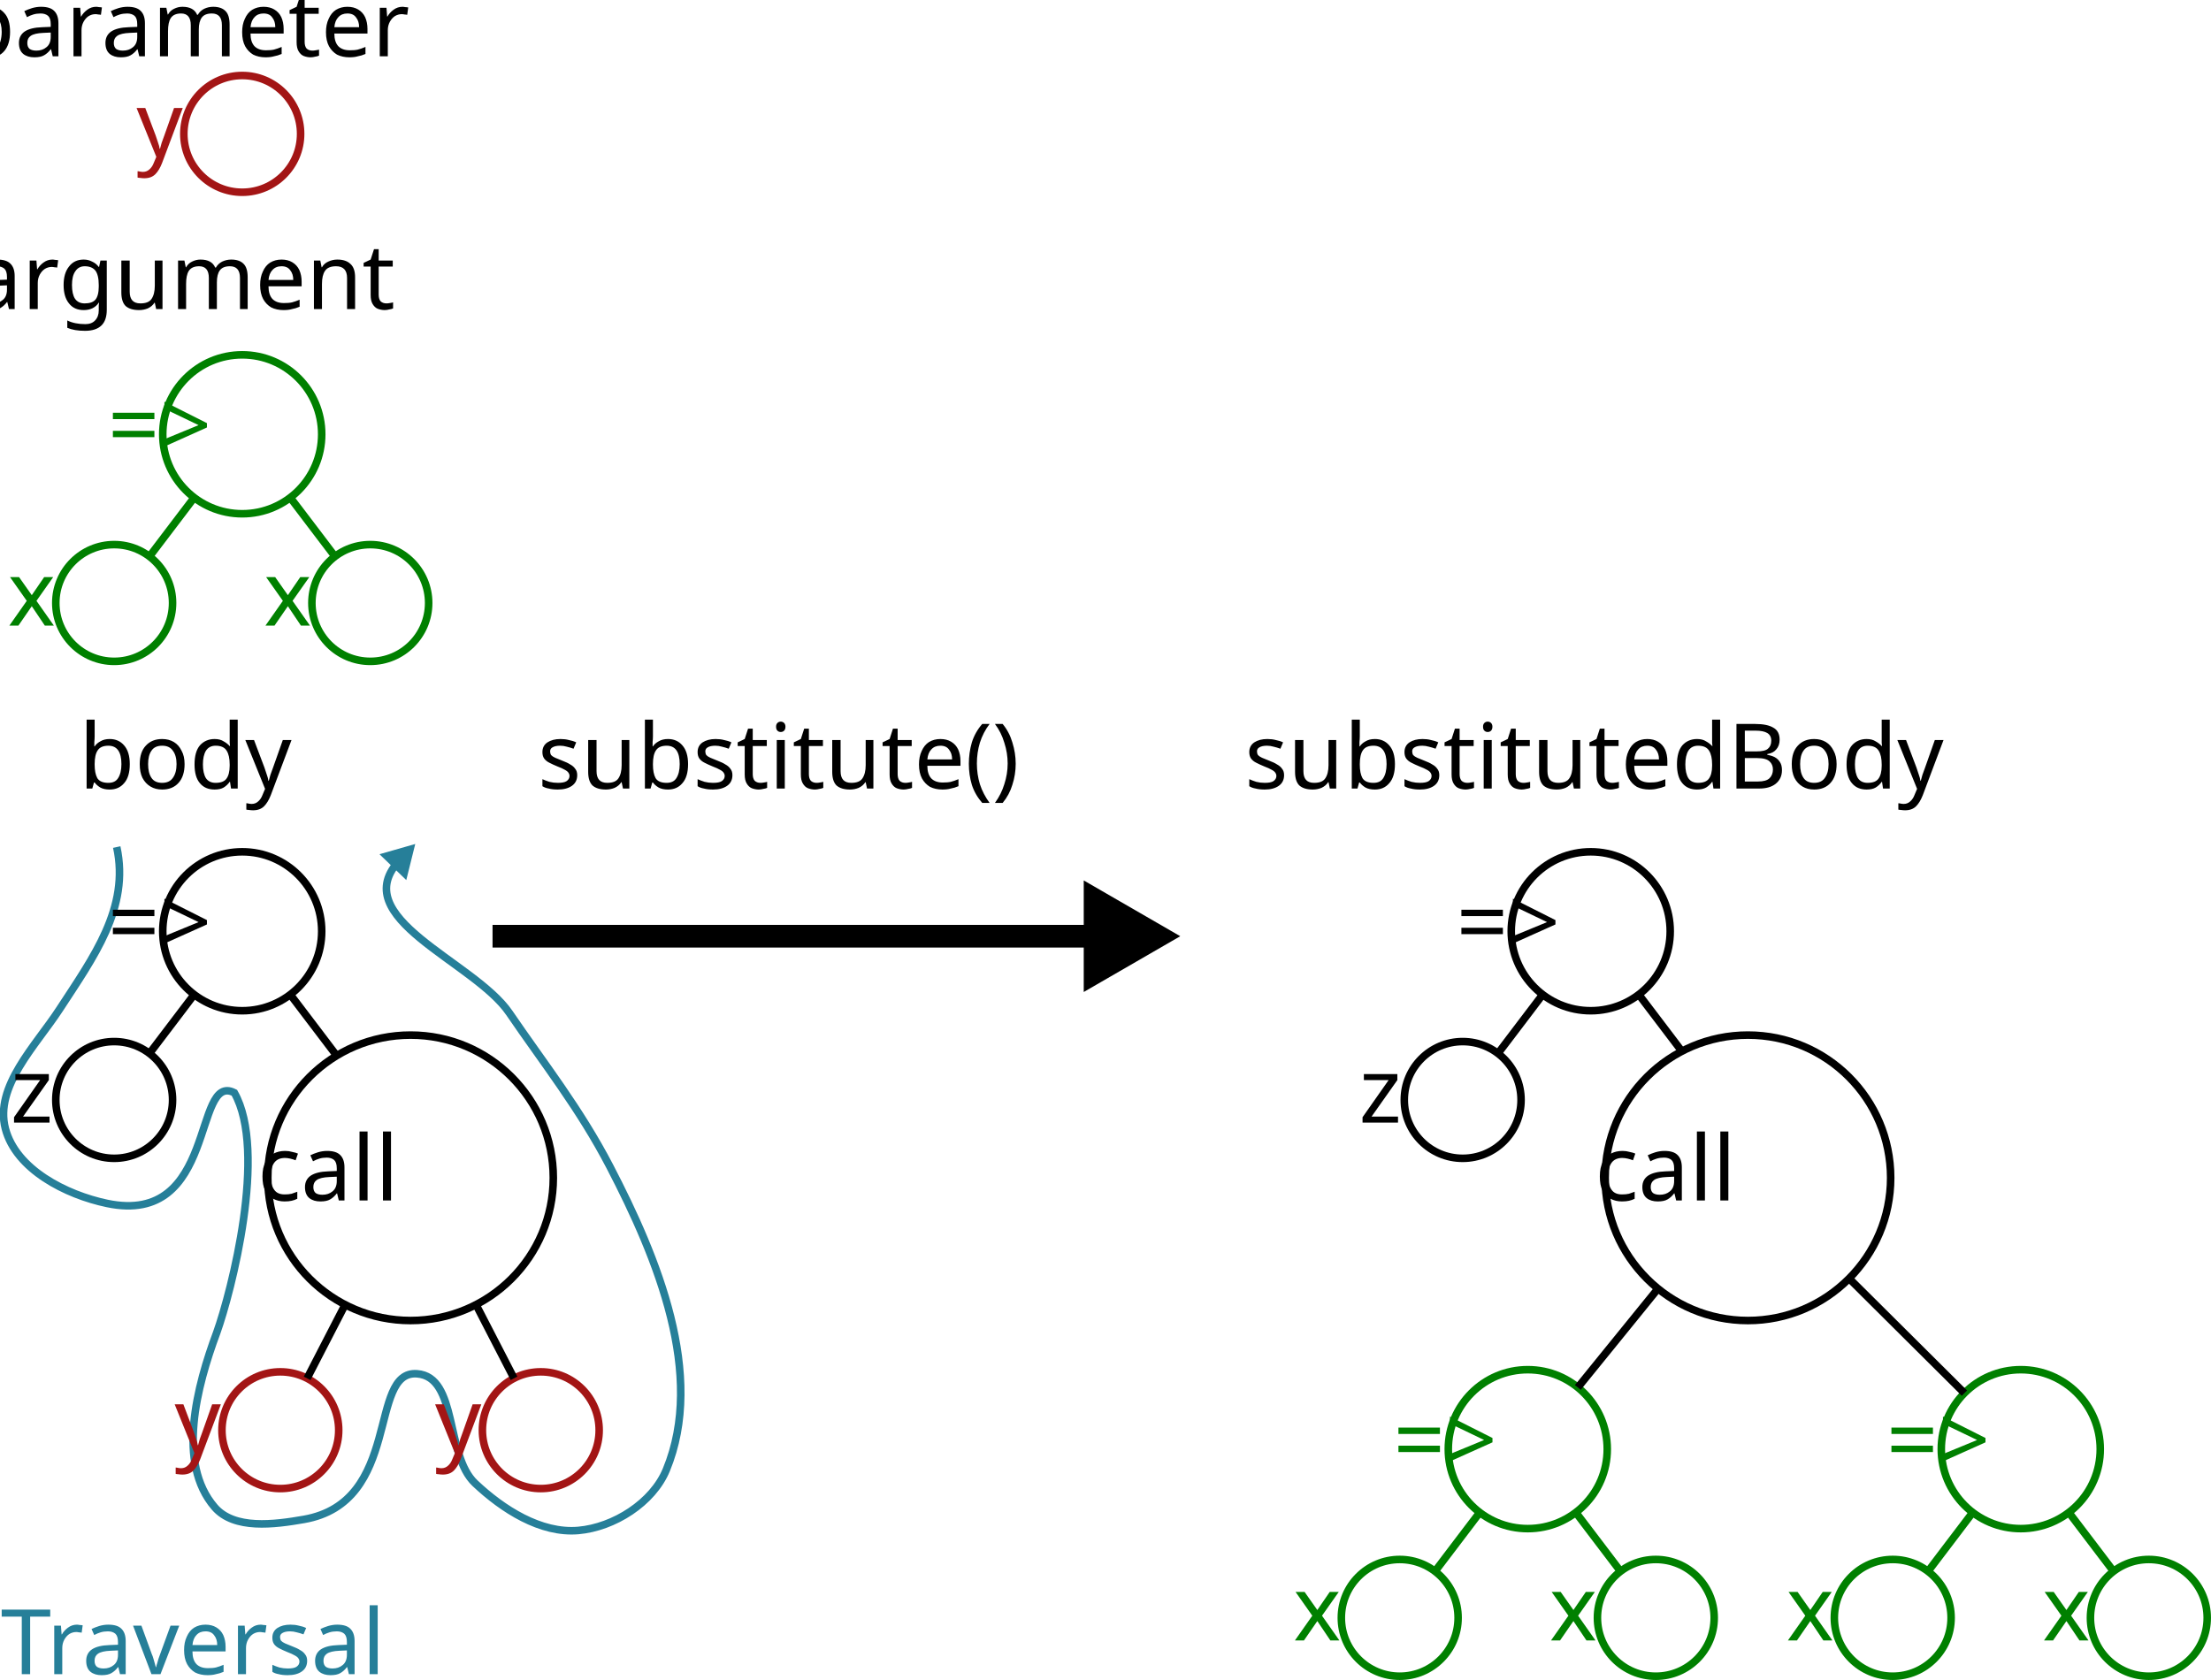
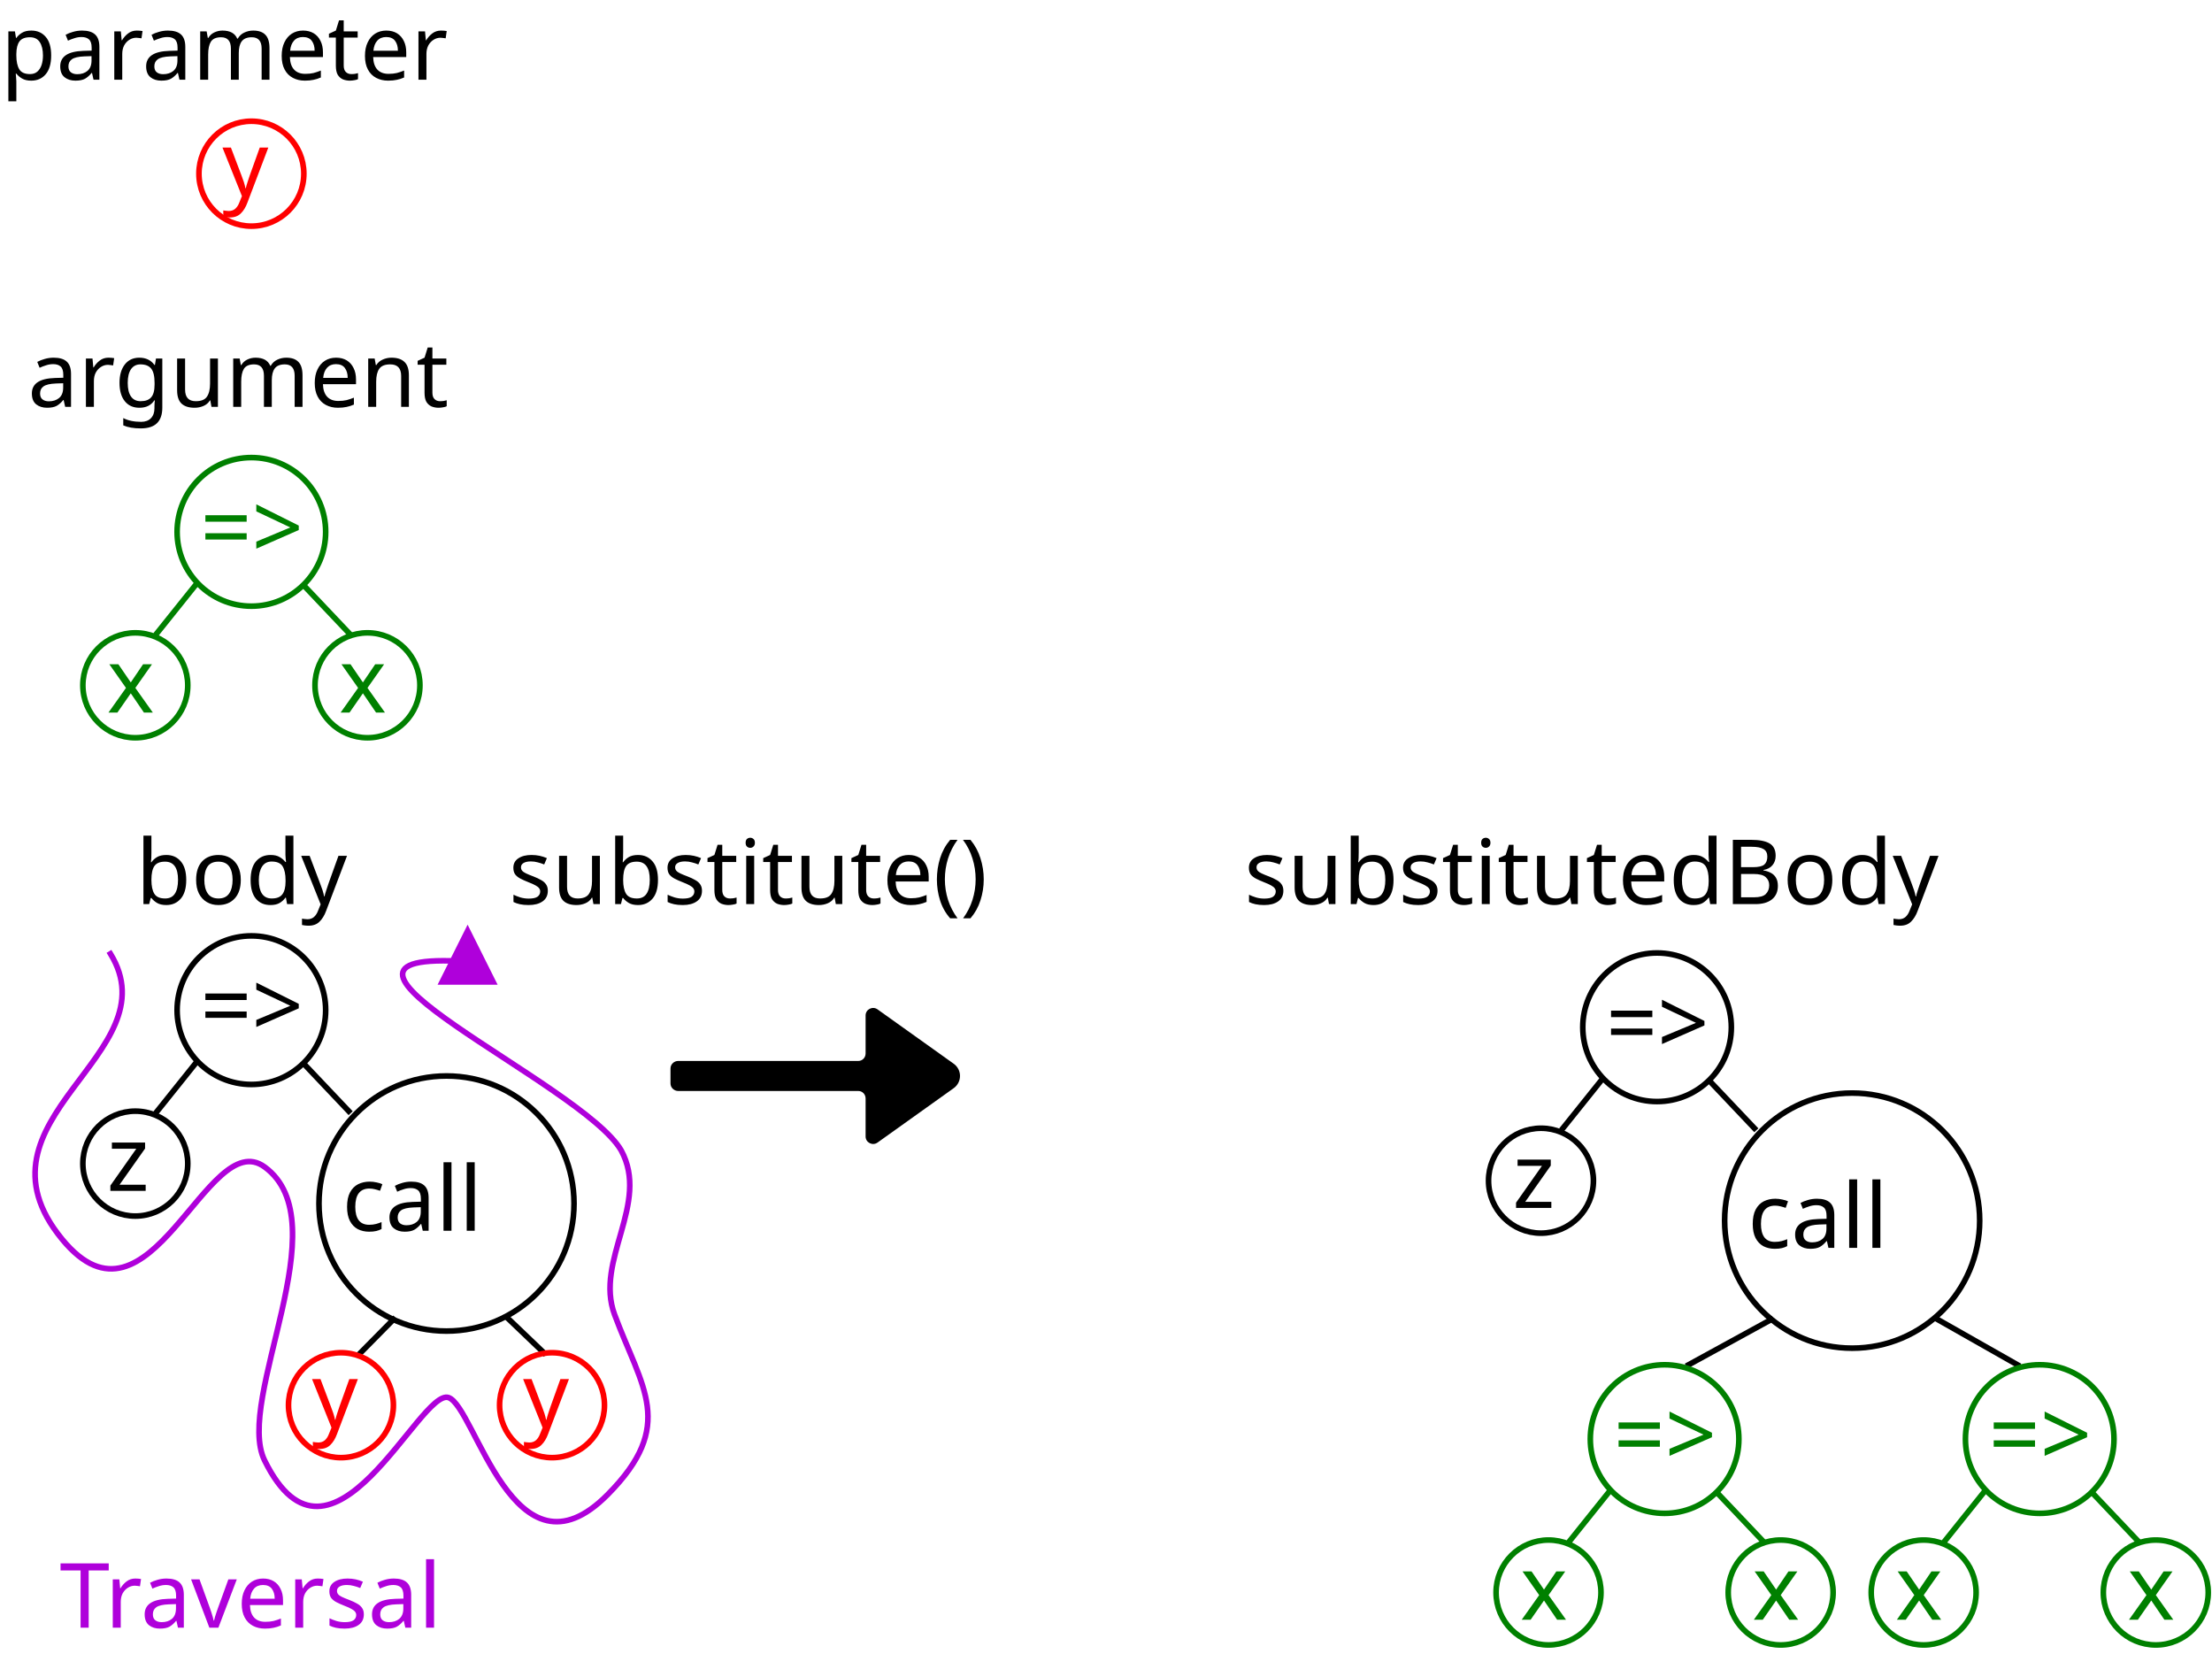
- <svg xmlns="http://www.w3.org/2000/svg" id="svg8" version="1.1" viewBox="0 0 103.232 78.456" height="78.456mm" width="103.232mm">
-   <defs id="defs2">
-     <marker orient="auto" refY="0" refX="0" id="marker1133" style="overflow:visible">
-       <path id="path1131" d="M 5.77,0 -2.88,5 V -5 Z" style="fill:#267f99;fill-opacity:1;fill-rule:evenodd;stroke:#267f99;stroke-width:1pt;stroke-opacity:1" transform="scale(0.4)" />
-     </marker>
-     <marker style="overflow:visible" id="marker1718" refX="0" refY="0" orient="auto">
-       <path transform="scale(0.4)" style="fill:#000000;fill-opacity:1;fill-rule:evenodd;stroke:#000000;stroke-width:1pt;stroke-opacity:1" d="M 5.77,0 -2.88,5 V -5 Z" id="path1716" />
-     </marker>
-     <marker style="overflow:visible" id="marker2402" refX="0" refY="0" orient="auto">
-       <path transform="matrix(0.8,0,0,0.8,-5.2,0)" style="fill:#000000;fill-opacity:1;fill-rule:evenodd;stroke:#000000;stroke-width:1pt;stroke-opacity:1" d="M 5.77,0 -2.88,5 V -5 Z" id="path2400" />
-     </marker>
-     <marker style="overflow:visible" id="marker2070" refX="0" refY="0" orient="auto">
-       <path transform="matrix(0.8,0,0,0.8,-5.2,0)" style="fill:#000000;fill-opacity:1;fill-rule:evenodd;stroke:#000000;stroke-width:1pt;stroke-opacity:1" d="M 5.77,0 -2.88,5 V -5 Z" id="path2068" />
-     </marker>
-     <marker style="overflow:visible" id="marker2030" refX="0" refY="0" orient="auto">
-       <path transform="matrix(0.8,0,0,0.8,-5.2,0)" style="fill:#000000;fill-opacity:1;fill-rule:evenodd;stroke:#000000;stroke-width:1pt;stroke-opacity:1" d="M 5.77,0 -2.88,5 V -5 Z" id="path2028" />
-     </marker>
-   </defs>
-   <g transform="translate(-55.73312,-89.62847)" id="layer1">
-     <text highlight="ts" id="text149" y="92.257" x="67.091" style="font-size:4.233px;line-height:1.25;font-family:'PT Mono';-inkscape-font-specification:'PT Mono';text-align:center;text-anchor:middle;stroke-width:0.265" xml:space="preserve">
-       <tspan style="font-size:4.233px;stroke-width:0.265" y="92.257" x="67.091" id="tspan147">parameter</tspan>
-     </text>
-     <text xml:space="preserve" style="font-size:4.233px;line-height:1.25;font-family:'PT Mono';-inkscape-font-specification:'PT Mono';text-align:center;text-anchor:middle;stroke-width:0.265" x="67.135" y="126.453" id="text153" highlight="ts">
-       <tspan id="tspan151" x="67.135" y="126.453" style="font-size:4.233px;stroke-width:0.265">body</tspan>
-     </text>
-     <text highlight="ts" id="text157" y="104.061" x="67.032" style="font-size:4.233px;line-height:1.25;font-family:'PT Mono';-inkscape-font-specification:'PT Mono';text-align:center;text-anchor:middle;stroke-width:0.265" xml:space="preserve">
-       <tspan style="font-size:4.233px;stroke-width:0.265" y="104.061" x="67.032" id="tspan155">argument</tspan>
-     </text>
-     <text xml:space="preserve" style="font-size:4.233px;line-height:1.25;font-family:'PT Mono';-inkscape-font-specification:'PT Mono';text-align:center;text-anchor:middle;stroke-width:0.265" x="94.84" y="126.453" id="text1122" highlight="ts">
-       <tspan id="tspan1120" x="94.84" y="126.453" style="font-size:4.233px;stroke-width:0.265">substitute()</tspan>
-     </text>
-     <path id="path1714" d="M 78.73,133.35 H 107.834" style="fill:none;stroke:#000000;stroke-width:1.058;stroke-linecap:butt;stroke-linejoin:miter;stroke-miterlimit:4;stroke-dasharray:none;stroke-opacity:1;marker-end:url(#marker1718)" />
-     <text xml:space="preserve" style="font-size:4.233px;line-height:1.25;font-family:'PT Mono';-inkscape-font-specification:'PT Mono';text-align:center;text-anchor:middle;stroke-width:0.265" x="132.913" y="126.453" id="text1866" highlight="ts">
-       <tspan id="tspan1864" x="132.913" y="126.453" style="font-size:4.233px;stroke-width:0.265">substitutedBody</tspan>
-     </text>
-     <path id="path233" style="fill:none;stroke:#267f99;stroke-width:0.353;stroke-linecap:butt;stroke-linejoin:miter;stroke-miterlimit:4;stroke-dasharray:none;stroke-opacity:1;marker-end:url(#marker1133)" d="m 61.183,129.186 c 0.62,2.838 -1.097,5.161 -2.668,7.572 -1.115,1.711 -3.047,3.603 -2.531,5.578 0.496,1.902 2.826,3.09 4.75,3.493 5.145,1.079 4.004,-6.151 5.941,-5.17 1.553,2.737 -0.139,9.292 -0.821,11.197 -0.941,2.526 -1.875,6.096 -0.101,8.156 0.915,1.063 2.786,0.814 4.168,0.573 4.606,-0.805 2.977,-6.97 5.283,-6.801 1.923,0.141 1.306,3.788 2.709,5.111 1.286,1.213 3.063,2.36 4.825,2.206 1.655,-0.145 3.471,-1.293 4.105,-2.829 1.833,-4.436 -0.416,-9.899 -2.63,-14.157 -1.418,-2.728 -3.089,-4.821 -4.701,-7.186 -1.65,-2.42 -7.712,-4.445 -5.087,-7.165" />
-     <text xml:space="preserve" style="font-size:4.233px;line-height:1.25;font-family:'PT Mono';-inkscape-font-specification:'PT Mono';text-align:center;text-anchor:middle;stroke-width:0.265" x="67.497" y="167.813" id="text1273">
-       <tspan id="tspan1271" x="67.497" y="167.813" style="font-style:normal;font-variant:normal;font-weight:normal;font-stretch:normal;font-size:4.233px;font-family:'PT Serif';-inkscape-font-specification:'PT Serif';fill:#267f99;fill-opacity:1;stroke-width:0.265">Traversal</tspan>
-     </text>
-     <g transform="translate(-46.47626,-27.65656)" id="g2451">
-       <circle style="fill:none;stroke:#a31515;stroke-width:0.353;stroke-miterlimit:4;stroke-dasharray:none;stroke-opacity:1" id="path2442" cx="113.519" cy="123.537" r="2.726" />
-       <text id="text2446" y="124.595" x="113.519" style="font-style:normal;font-variant:normal;font-weight:normal;font-stretch:normal;font-size:4.233px;line-height:1.25;font-family:'PT Mono';-inkscape-font-specification:'PT Mono, Normal';font-variant-ligatures:normal;font-variant-caps:normal;font-variant-numeric:normal;font-variant-east-asian:normal;text-align:center;text-anchor:middle;fill:#a31515;fill-opacity:1;stroke:none;stroke-width:0.265" xml:space="preserve">
-         <tspan style="font-style:normal;font-variant:normal;font-weight:normal;font-stretch:normal;font-size:4.233px;font-family:'PT Mono';-inkscape-font-specification:'PT Mono, Normal';font-variant-ligatures:normal;font-variant-caps:normal;font-variant-numeric:normal;font-variant-east-asian:normal;text-align:center;text-anchor:middle;fill:#a31515;fill-opacity:1;stroke-width:0.265" y="124.595" x="113.519" id="tspan2444">y</tspan>
-       </text>
+ <svg xmlns="http://www.w3.org/2000/svg" style="isolation:isolate" viewBox="617.299 334.151 294.771 220.295" width="294.771pt" height="220.295pt">
+   <line x1="853.279" y1="509.988" x2="842.326" y2="515.985" id="Path" vector-effect="non-scaling-stroke" stroke-width="1" stroke="rgb(0,0,0)" stroke-linejoin="miter" stroke-linecap="square" stroke-miterlimit="3" />
+   <line x1="875.569" y1="509.988" x2="886.138" y2="515.985" id="Path" vector-effect="non-scaling-stroke" stroke-width="1" stroke="rgb(0,0,0)" stroke-linejoin="miter" stroke-linecap="square" stroke-miterlimit="3" />
+   <text transform="matrix(1,0,0,1,617.399,344.771)" id="highlight=ts" style="font-family:'PT Mono';font-weight:400;font-size:12px;font-style:normal;fill:#000000;stroke:none;">parameter</text>
+   <text transform="matrix(1,0,0,1,620.999,388.354)" id="highlight=ts" style="font-family:'PT Mono';font-weight:400;font-size:12px;font-style:normal;fill:#000000;stroke:none;">argument</text>
+   <text transform="matrix(1,0,0,1,635.399,454.61)" id="highlight=ts" style="font-family:'PT Mono';font-weight:400;font-size:12px;font-style:normal;fill:#000000;stroke:none;">body</text>
+   <text transform="matrix(1,0,0,1,685.099,454.61)" id="highlight=ts" style="font-family:'PT Mono';font-weight:400;font-size:12px;font-style:normal;fill:#000000;stroke:none;">substitute()</text>
+   <text transform="matrix(1,0,0,1,783.118,454.61)" id="highlight=ts" style="font-family:'PT Mono';font-weight:400;font-size:12px;font-style:normal;fill:#000000;stroke:none;">substitutedBody</text>
+   <path d=" M 744.396 475.881 L 734.236 468.632 C 733.577 468.161 732.649 468.632 732.649 469.443 L 732.649 474.507 C 732.649 475.059 732.224 475.507 731.672 475.507 L 707.672 475.507 C 707.12 475.507 706.649 475.955 706.649 476.507 L 706.649 478.507 C 706.649 479.059 707.12 479.507 707.672 479.507 L 731.672 479.507 C 732.224 479.507 732.649 479.955 732.649 480.507 L 732.649 485.571 C 732.649 486.381 733.576 486.853 734.236 486.382 L 744.39 479.133 C 744.916 478.759 745.228 478.154 745.23 477.509 C 745.231 476.864 744.92 476.257 744.396 475.881 Z " id="Path" fill="rgb(0,0,0)" />
+   <text transform="matrix(1,0,0,1,625.241,551.014)" id="Text" style="font-family:'PT Serif';font-weight:400;font-size:12px;font-style:normal;fill:#af00db;stroke:none;">Traversal</text>
+   <text transform="matrix(1,0,0,1,646.93,360.248)" id="Text" style="font-family:'PT Mono';font-weight:400;font-size:12px;font-style:normal;fill:#ff0000;stroke:none;">y</text>
+   <circle vector-effect="non-scaling-stroke" cx="650.799" cy="357.291" r="6.99" id="Ellipse" fill="none" stroke-width="1" stroke="rgb(255,0,0)" stroke-linejoin="miter" stroke-linecap="square" stroke-miterlimit="3" />
+   <g id="Group">
+     <text transform="matrix(1,0,0,1,631.539,429.087)" id="Text" style="font-family:'PT Mono';font-weight:400;font-size:12px;font-style:normal;fill:#008000;stroke:none;">x</text>
+     <circle vector-effect="non-scaling-stroke" cx="635.332" cy="425.457" r="6.99" id="Ellipse" fill="none" stroke-width="1" stroke="rgb(0,128,0)" stroke-linejoin="miter" stroke-linecap="square" stroke-miterlimit="3" />
+     <text transform="matrix(1,0,0,1,662.473,429.087)" id="Text" style="font-family:'PT Mono';font-weight:400;font-size:12px;font-style:normal;fill:#008000;stroke:none;">x</text>
+     <circle vector-effect="non-scaling-stroke" cx="666.266" cy="425.457" r="6.99" id="Ellipse" fill="none" stroke-width="1" stroke="rgb(0,128,0)" stroke-linejoin="miter" stroke-linecap="square" stroke-miterlimit="3" />
+     <text transform="matrix(1,0,0,1,643.998,408.644)" id="Text" style="font-family:'PT Mono';font-weight:400;font-size:12px;font-style:normal;fill:#008000;stroke:none;">=&gt;</text>
+     <circle vector-effect="non-scaling-stroke" cx="650.799" cy="405.014" r="9.899" id="Ellipse" fill="none" stroke-width="1" stroke="rgb(0,128,0)" stroke-linejoin="miter" stroke-linecap="square" stroke-miterlimit="3" />
+     <line x1="658.134" y1="412.521" x2="663.77" y2="418.467" id="Path" vector-effect="non-scaling-stroke" stroke-width="1" stroke="rgb(0,128,0)" stroke-linejoin="miter" stroke-linecap="square" stroke-miterlimit="3" />
+     <line x1="643.322" y1="412.143" x2="638.256" y2="418.467" id="Path" vector-effect="non-scaling-stroke" stroke-width="1" stroke="rgb(0,128,0)" stroke-linejoin="miter" stroke-linecap="square" stroke-miterlimit="3" />
+   </g>
+   <g id="Group">
+     <text transform="matrix(1,0,0,1,631.539,492.814)" id="Text" style="font-family:'PT Mono';font-weight:400;font-size:12px;font-style:normal;fill:#000000;stroke:none;">z</text>
+     <circle vector-effect="non-scaling-stroke" cx="635.332" cy="489.184" r="6.99" id="Ellipse" fill="none" stroke-width="1" stroke="rgb(0,0,0)" stroke-linejoin="miter" stroke-linecap="square" stroke-miterlimit="3" />
+     <text transform="matrix(1,0,0,1,643.998,472.37)" id="Text" style="font-family:'PT Mono';font-weight:400;font-size:12px;font-style:normal;fill:#000000;stroke:none;">=&gt;</text>
+     <circle vector-effect="non-scaling-stroke" cx="650.799" cy="468.74" r="9.899" id="Ellipse" fill="none" stroke-width="1" stroke="rgb(0,0,0)" stroke-linejoin="miter" stroke-linecap="square" stroke-miterlimit="3" />
+     <line x1="658.134" y1="476.248" x2="663.77" y2="482.194" id="Path" vector-effect="non-scaling-stroke" stroke-width="1" stroke="rgb(0,0,0)" stroke-linejoin="miter" stroke-linecap="square" stroke-miterlimit="3" />
+     <line x1="643.322" y1="475.869" x2="638.256" y2="482.194" id="Path" vector-effect="non-scaling-stroke" stroke-width="1" stroke="rgb(0,0,0)" stroke-linejoin="miter" stroke-linecap="square" stroke-miterlimit="3" />
+     <g id="Group">
+       <g id="Group">
+         <text transform="matrix(1,0,0,1,662.894,498.132)" id="Text" style="font-family:'PT Mono';font-weight:400;font-size:12px;font-style:normal;fill:#000000;stroke:none;">call</text>
+         <circle vector-effect="non-scaling-stroke" cx="676.799" cy="494.502" r="16.995" id="Ellipse" fill="none" stroke-width="1" stroke="rgb(0,0,0)" stroke-linejoin="miter" stroke-linecap="square" stroke-miterlimit="3" />
+       </g>
    </g>
-     <g transform="translate(-52.45494,-5.749264)" id="g2544">
-       <circle r="2.726" cy="123.537" cx="113.519" id="circle2538" style="fill:none;stroke:#008000;stroke-width:0.353;stroke-miterlimit:4;stroke-dasharray:none;stroke-opacity:1" />
-       <text xml:space="preserve" style="font-style:normal;font-variant:normal;font-weight:normal;font-stretch:normal;font-size:4.233px;line-height:1.25;font-family:'PT Mono';-inkscape-font-specification:'PT Mono, Normal';font-variant-ligatures:normal;font-variant-caps:normal;font-variant-numeric:normal;font-variant-east-asian:normal;text-align:center;text-anchor:middle;fill:#008000;fill-opacity:1;stroke:none;stroke-width:0.265" x="113.519" y="124.595" id="text2542">
-         <tspan id="tspan2540" x="113.519" y="124.595" style="font-style:normal;font-variant:normal;font-weight:normal;font-stretch:normal;font-size:4.233px;font-family:'PT Mono';-inkscape-font-specification:'PT Mono, Normal';font-variant-ligatures:normal;font-variant-caps:normal;font-variant-numeric:normal;font-variant-east-asian:normal;text-align:center;text-anchor:middle;fill:#008000;fill-opacity:1;stroke-width:0.265">x</tspan>
-       </text>
+     <g id="Group">
+       <text transform="matrix(1,0,0,1,686.994,524.328)" id="Text" style="font-family:'PT Mono';font-weight:400;font-size:12px;font-style:normal;fill:#ff0000;stroke:none;">y</text>
+       <line x1="669.721" y1="509.956" x2="665.352" y2="514.381" id="Path" vector-effect="non-scaling-stroke" stroke-width="1" stroke="rgb(0,0,0)" stroke-linejoin="miter" stroke-linecap="square" stroke-miterlimit="3" />
+       <line x1="685.14" y1="509.956" x2="689.766" y2="514.381" id="Path" vector-effect="non-scaling-stroke" stroke-width="1" stroke="rgb(0,0,0)" stroke-linejoin="miter" stroke-linecap="square" stroke-miterlimit="3" />
+       <circle vector-effect="non-scaling-stroke" cx="690.863" cy="521.37" r="6.99" id="Ellipse" fill="none" stroke-width="1" stroke="rgb(255,0,0)" stroke-linejoin="miter" stroke-linecap="square" stroke-miterlimit="3" />
    </g>
-     <g id="g2560" transform="translate(-40.49758,-5.749264)">
-       <circle r="2.726" cy="123.537" cx="113.519" id="circle2554" style="fill:none;stroke:#008000;stroke-width:0.353;stroke-miterlimit:4;stroke-dasharray:none;stroke-opacity:1" />
-       <text xml:space="preserve" style="font-style:normal;font-variant:normal;font-weight:normal;font-stretch:normal;font-size:4.233px;line-height:1.25;font-family:'PT Mono';-inkscape-font-specification:'PT Mono, Normal';font-variant-ligatures:normal;font-variant-caps:normal;font-variant-numeric:normal;font-variant-east-asian:normal;text-align:center;text-anchor:middle;fill:#008000;fill-opacity:1;stroke:none;stroke-width:0.265" x="113.519" y="124.595" id="text2558">
-         <tspan id="tspan2556" x="113.519" y="124.595" style="font-style:normal;font-variant:normal;font-weight:normal;font-stretch:normal;font-size:4.233px;font-family:'PT Mono';-inkscape-font-specification:'PT Mono, Normal';font-variant-ligatures:normal;font-variant-caps:normal;font-variant-numeric:normal;font-variant-east-asian:normal;text-align:center;text-anchor:middle;fill:#008000;fill-opacity:1;stroke-width:0.265">x</tspan>
-       </text>
+     <g id="Group">
+       <text transform="matrix(1,0,0,1,658.865,524.328)" id="Text" style="font-family:'PT Mono';font-weight:400;font-size:12px;font-style:normal;fill:#ff0000;stroke:none;">y</text>
+       <circle vector-effect="non-scaling-stroke" cx="662.734" cy="521.37" r="6.99" id="Ellipse" fill="none" stroke-width="1" stroke="rgb(255,0,0)" stroke-linejoin="miter" stroke-linecap="square" stroke-miterlimit="3" />
    </g>
-     <g id="g2568" transform="translate(-46.47626,-13.62706)">
-       <circle r="3.711" cy="123.537" cx="113.519" id="circle2562" style="fill:none;stroke:#008000;stroke-width:0.353;stroke-miterlimit:4;stroke-dasharray:none;stroke-opacity:1" />
-       <text xml:space="preserve" style="font-style:normal;font-variant:normal;font-weight:normal;font-stretch:normal;font-size:4.233px;line-height:1.25;font-family:'PT Mono';-inkscape-font-specification:'PT Mono, Normal';font-variant-ligatures:normal;font-variant-caps:normal;font-variant-numeric:normal;font-variant-east-asian:normal;text-align:center;text-anchor:middle;fill:#008000;fill-opacity:1;stroke:none;stroke-width:0.265" x="113.519" y="124.595" id="text2566">
-         <tspan id="tspan2564" x="113.519" y="124.595" style="font-style:normal;font-variant:normal;font-weight:normal;font-stretch:normal;font-size:4.233px;font-family:'PT Mono';-inkscape-font-specification:'PT Mono, Normal';font-variant-ligatures:normal;font-variant-caps:normal;font-variant-numeric:normal;font-variant-east-asian:normal;text-align:center;text-anchor:middle;fill:#008000;fill-opacity:1;stroke-width:0.265">=&gt;</tspan>
-       </text>
+   </g>
+   <text transform="matrix(1,0,0,1,818.859,495.091)" id="Text" style="font-family:'PT Mono';font-weight:400;font-size:12px;font-style:normal;fill:#000000;stroke:none;">z</text>
+   <circle vector-effect="non-scaling-stroke" cx="822.651" cy="491.461" r="6.99" id="Ellipse" fill="none" stroke-width="1" stroke="rgb(0,0,0)" stroke-linejoin="miter" stroke-linecap="square" stroke-miterlimit="3" />
+   <text transform="matrix(1,0,0,1,831.317,474.648)" id="Text" style="font-family:'PT Mono';font-weight:400;font-size:12px;font-style:normal;fill:#000000;stroke:none;">=&gt;</text>
+   <circle vector-effect="non-scaling-stroke" cx="838.118" cy="471.017" r="9.899" id="Ellipse" fill="none" stroke-width="1" stroke="rgb(0,0,0)" stroke-linejoin="miter" stroke-linecap="square" stroke-miterlimit="3" />
+   <line x1="845.453" y1="478.525" x2="851.089" y2="484.471" id="Path" vector-effect="non-scaling-stroke" stroke-width="1" stroke="rgb(0,0,0)" stroke-linejoin="miter" stroke-linecap="square" stroke-miterlimit="3" />
+   <line x1="830.641" y1="478.147" x2="825.575" y2="484.471" id="Path" vector-effect="non-scaling-stroke" stroke-width="1" stroke="rgb(0,0,0)" stroke-linejoin="miter" stroke-linecap="square" stroke-miterlimit="3" />
+   <g id="Group">
+     <g id="Group">
+       <text transform="matrix(1,0,0,1,850.213,500.41)" id="Text" style="font-family:'PT Mono';font-weight:400;font-size:12px;font-style:normal;fill:#000000;stroke:none;">call</text>
+       <circle vector-effect="non-scaling-stroke" cx="864.118" cy="496.78" r="16.995" id="Ellipse" fill="none" stroke-width="1" stroke="rgb(0,0,0)" stroke-linejoin="miter" stroke-linecap="square" stroke-miterlimit="3" />
    </g>
-     <path id="path943" d="M 62.712,115.616 64.8,112.866" style="fill:none;fill-rule:evenodd;stroke:#008000;stroke-width:0.353;stroke-linecap:butt;stroke-linejoin:miter;stroke-opacity:1" />
-     <path id="path945" d="M 71.374,115.616 69.286,112.866" style="fill:none;fill-rule:evenodd;stroke:#008000;stroke-width:0.353;stroke-linecap:butt;stroke-linejoin:miter;stroke-opacity:1" />
-     <g id="g1747" transform="translate(-52.45494,17.4593)">
-       <circle style="fill:none;stroke:#000000;stroke-width:0.353;stroke-miterlimit:4;stroke-dasharray:none;stroke-opacity:1" id="circle1741" cx="113.519" cy="123.537" r="2.726" />
-       <text id="text1745" y="124.595" x="113.519" style="font-style:normal;font-variant:normal;font-weight:normal;font-stretch:normal;font-size:4.233px;line-height:1.25;font-family:'PT Mono';-inkscape-font-specification:'PT Mono, Normal';font-variant-ligatures:normal;font-variant-caps:normal;font-variant-numeric:normal;font-variant-east-asian:normal;text-align:center;text-anchor:middle;fill:#000000;fill-opacity:1;stroke:none;stroke-width:0.265" xml:space="preserve">
-         <tspan style="font-style:normal;font-variant:normal;font-weight:normal;font-stretch:normal;font-size:4.233px;font-family:'PT Mono';-inkscape-font-specification:'PT Mono, Normal';font-variant-ligatures:normal;font-variant-caps:normal;font-variant-numeric:normal;font-variant-east-asian:normal;text-align:center;text-anchor:middle;fill:#000000;fill-opacity:1;stroke-width:0.265" y="124.595" x="113.519" id="tspan1743">z</tspan>
-       </text>
-     </g>
-     <g transform="translate(-46.47626,9.581507)" id="g1763">
-       <circle style="fill:none;stroke:#000000;stroke-width:0.353;stroke-miterlimit:4;stroke-dasharray:none;stroke-opacity:1" id="circle1757" cx="113.519" cy="123.537" r="3.711" />
-       <text id="text1761" y="124.595" x="113.519" style="font-style:normal;font-variant:normal;font-weight:normal;font-stretch:normal;font-size:4.233px;line-height:1.25;font-family:'PT Mono';-inkscape-font-specification:'PT Mono, Normal';font-variant-ligatures:normal;font-variant-caps:normal;font-variant-numeric:normal;font-variant-east-asian:normal;text-align:center;text-anchor:middle;fill:#000000;fill-opacity:1;stroke:none;stroke-width:0.265" xml:space="preserve">
-         <tspan style="font-style:normal;font-variant:normal;font-weight:normal;font-stretch:normal;font-size:4.233px;font-family:'PT Mono';-inkscape-font-specification:'PT Mono, Normal';font-variant-ligatures:normal;font-variant-caps:normal;font-variant-numeric:normal;font-variant-east-asian:normal;text-align:center;text-anchor:middle;fill:#000000;fill-opacity:1;stroke-width:0.265" y="124.595" x="113.519" id="tspan1759">=&gt;</tspan>
-       </text>
-     </g>
-     <path style="fill:none;fill-rule:evenodd;stroke:#000000;stroke-width:0.353;stroke-linecap:butt;stroke-linejoin:miter;stroke-opacity:1" d="m 62.712,138.825 2.088,-2.751" id="path1765" />
-     <path style="fill:none;fill-rule:evenodd;stroke:#000000;stroke-width:0.353;stroke-linecap:butt;stroke-linejoin:miter;stroke-opacity:1" d="m 71.374,138.825 -2.088,-2.751" id="path1767" />
-     <g transform="translate(10.50683,17.4593)" id="g2527">
-       <circle r="2.726" cy="123.537" cx="113.519" id="circle2521" style="fill:none;stroke:#000000;stroke-width:0.353;stroke-miterlimit:4;stroke-dasharray:none;stroke-opacity:1" />
-       <text xml:space="preserve" style="font-style:normal;font-variant:normal;font-weight:normal;font-stretch:normal;font-size:4.233px;line-height:1.25;font-family:'PT Mono';-inkscape-font-specification:'PT Mono, Normal';font-variant-ligatures:normal;font-variant-caps:normal;font-variant-numeric:normal;font-variant-east-asian:normal;text-align:center;text-anchor:middle;fill:#000000;fill-opacity:1;stroke:none;stroke-width:0.265" x="113.519" y="124.595" id="text2525">
-         <tspan id="tspan2523" x="113.519" y="124.595" style="font-style:normal;font-variant:normal;font-weight:normal;font-stretch:normal;font-size:4.233px;font-family:'PT Mono';-inkscape-font-specification:'PT Mono, Normal';font-variant-ligatures:normal;font-variant-caps:normal;font-variant-numeric:normal;font-variant-east-asian:normal;text-align:center;text-anchor:middle;fill:#000000;fill-opacity:1;stroke-width:0.265">z</tspan>
-       </text>
-     </g>
-     <g id="g2535" transform="translate(16.48551,9.581507)">
-       <circle r="3.711" cy="123.537" cx="113.519" id="circle2529" style="fill:none;stroke:#000000;stroke-width:0.353;stroke-miterlimit:4;stroke-dasharray:none;stroke-opacity:1" />
-       <text xml:space="preserve" style="font-style:normal;font-variant:normal;font-weight:normal;font-stretch:normal;font-size:4.233px;line-height:1.25;font-family:'PT Mono';-inkscape-font-specification:'PT Mono, Normal';font-variant-ligatures:normal;font-variant-caps:normal;font-variant-numeric:normal;font-variant-east-asian:normal;text-align:center;text-anchor:middle;fill:#000000;fill-opacity:1;stroke:none;stroke-width:0.265" x="113.519" y="124.595" id="text2533">
-         <tspan id="tspan2531" x="113.519" y="124.595" style="font-style:normal;font-variant:normal;font-weight:normal;font-stretch:normal;font-size:4.233px;font-family:'PT Mono';-inkscape-font-specification:'PT Mono, Normal';font-variant-ligatures:normal;font-variant-caps:normal;font-variant-numeric:normal;font-variant-east-asian:normal;text-align:center;text-anchor:middle;fill:#000000;fill-opacity:1;stroke-width:0.265">=&gt;</tspan>
-       </text>
-     </g>
-     <path id="path2537" d="m 125.674,138.825 2.088,-2.751" style="fill:none;fill-rule:evenodd;stroke:#000000;stroke-width:0.353;stroke-linecap:butt;stroke-linejoin:miter;stroke-opacity:1" />
-     <path id="path2539" d="m 134.336,138.825 -2.088,-2.751" style="fill:none;fill-rule:evenodd;stroke:#000000;stroke-width:0.353;stroke-linecap:butt;stroke-linejoin:miter;stroke-opacity:1" />
-     <g id="g1637" transform="translate(7.567377,41.64475)">
-       <circle style="fill:none;stroke:#008000;stroke-width:0.353;stroke-miterlimit:4;stroke-dasharray:none;stroke-opacity:1" id="circle1631" cx="113.519" cy="123.537" r="2.726" />
-       <text id="text1635" y="124.595" x="113.519" style="font-style:normal;font-variant:normal;font-weight:normal;font-stretch:normal;font-size:4.233px;line-height:1.25;font-family:'PT Mono';-inkscape-font-specification:'PT Mono, Normal';font-variant-ligatures:normal;font-variant-caps:normal;font-variant-numeric:normal;font-variant-east-asian:normal;text-align:center;text-anchor:middle;fill:#008000;fill-opacity:1;stroke:none;stroke-width:0.265" xml:space="preserve">
-         <tspan style="font-style:normal;font-variant:normal;font-weight:normal;font-stretch:normal;font-size:4.233px;font-family:'PT Mono';-inkscape-font-specification:'PT Mono, Normal';font-variant-ligatures:normal;font-variant-caps:normal;font-variant-numeric:normal;font-variant-east-asian:normal;text-align:center;text-anchor:middle;fill:#008000;fill-opacity:1;stroke-width:0.265" y="124.595" x="113.519" id="tspan1633">x</tspan>
-       </text>
-     </g>
-     <g transform="translate(19.52474,41.64475)" id="g1645">
-       <circle style="fill:none;stroke:#008000;stroke-width:0.353;stroke-miterlimit:4;stroke-dasharray:none;stroke-opacity:1" id="circle1639" cx="113.519" cy="123.537" r="2.726" />
-       <text id="text1643" y="124.595" x="113.519" style="font-style:normal;font-variant:normal;font-weight:normal;font-stretch:normal;font-size:4.233px;line-height:1.25;font-family:'PT Mono';-inkscape-font-specification:'PT Mono, Normal';font-variant-ligatures:normal;font-variant-caps:normal;font-variant-numeric:normal;font-variant-east-asian:normal;text-align:center;text-anchor:middle;fill:#008000;fill-opacity:1;stroke:none;stroke-width:0.265" xml:space="preserve">
-         <tspan style="font-style:normal;font-variant:normal;font-weight:normal;font-stretch:normal;font-size:4.233px;font-family:'PT Mono';-inkscape-font-specification:'PT Mono, Normal';font-variant-ligatures:normal;font-variant-caps:normal;font-variant-numeric:normal;font-variant-east-asian:normal;text-align:center;text-anchor:middle;fill:#008000;fill-opacity:1;stroke-width:0.265" y="124.595" x="113.519" id="tspan1641">x</tspan>
-       </text>
-     </g>
-     <g transform="translate(13.54606,33.76696)" id="g1653">
-       <circle style="fill:none;stroke:#008000;stroke-width:0.353;stroke-miterlimit:4;stroke-dasharray:none;stroke-opacity:1" id="circle1647" cx="113.519" cy="123.537" r="3.711" />
-       <text id="text1651" y="124.595" x="113.519" style="font-style:normal;font-variant:normal;font-weight:normal;font-stretch:normal;font-size:4.233px;line-height:1.25;font-family:'PT Mono';-inkscape-font-specification:'PT Mono, Normal';font-variant-ligatures:normal;font-variant-caps:normal;font-variant-numeric:normal;font-variant-east-asian:normal;text-align:center;text-anchor:middle;fill:#008000;fill-opacity:1;stroke:none;stroke-width:0.265" xml:space="preserve">
-         <tspan style="font-style:normal;font-variant:normal;font-weight:normal;font-stretch:normal;font-size:4.233px;font-family:'PT Mono';-inkscape-font-specification:'PT Mono, Normal';font-variant-ligatures:normal;font-variant-caps:normal;font-variant-numeric:normal;font-variant-east-asian:normal;text-align:center;text-anchor:middle;fill:#008000;fill-opacity:1;stroke-width:0.265" y="124.595" x="113.519" id="tspan1649">=&gt;</tspan>
-       </text>
-     </g>
-     <path style="fill:none;fill-rule:evenodd;stroke:#008000;stroke-width:0.353;stroke-linecap:butt;stroke-linejoin:miter;stroke-opacity:1" d="m 122.735,163.01 2.088,-2.751" id="path1655" />
-     <path style="fill:none;fill-rule:evenodd;stroke:#008000;stroke-width:0.353;stroke-linecap:butt;stroke-linejoin:miter;stroke-opacity:1" d="m 131.396,163.01 -2.088,-2.751" id="path1657" />
-     <g transform="translate(-38.6169,21.0955)" id="g2568-3">
-       <circle style="fill:none;stroke:#000000;stroke-width:0.353;stroke-miterlimit:4;stroke-dasharray:none;stroke-opacity:1" id="circle2562-8" cx="113.519" cy="123.537" r="6.665" />
-       <text id="text2566-0" y="124.595" x="113.519" style="font-style:normal;font-variant:normal;font-weight:normal;font-stretch:normal;font-size:4.233px;line-height:1.25;font-family:'PT Mono';-inkscape-font-specification:'PT Mono, Normal';font-variant-ligatures:normal;font-variant-caps:normal;font-variant-numeric:normal;font-variant-east-asian:normal;text-align:center;text-anchor:middle;fill:#000000;fill-opacity:1;stroke:none;stroke-width:0.265" xml:space="preserve" highlight="js">
-         <tspan style="font-style:normal;font-variant:normal;font-weight:normal;font-stretch:normal;font-size:4.233px;font-family:'PT Mono';-inkscape-font-specification:'PT Mono, Normal';font-variant-ligatures:normal;font-variant-caps:normal;font-variant-numeric:normal;font-variant-east-asian:normal;text-align:center;text-anchor:middle;stroke-width:0.265" y="124.595" x="113.519" id="tspan2564-5">call</tspan>
-       </text>
-     </g>
-     <g id="g1559-5" transform="translate(-44.69728,32.88208)">
-       <circle r="2.726" cy="123.537" cx="113.519" id="circle1553-5" style="fill:none;stroke:#a31515;stroke-width:0.353;stroke-miterlimit:4;stroke-dasharray:none;stroke-opacity:1" />
-       <text xml:space="preserve" style="font-style:normal;font-variant:normal;font-weight:normal;font-stretch:normal;font-size:4.233px;line-height:1.25;font-family:'PT Mono';-inkscape-font-specification:'PT Mono, Normal';font-variant-ligatures:normal;font-variant-caps:normal;font-variant-numeric:normal;font-variant-east-asian:normal;text-align:center;text-anchor:middle;fill:#a31515;fill-opacity:1;stroke:none;stroke-width:0.265" x="113.519" y="124.595" id="text1557-6">
-         <tspan id="tspan1555-1" x="113.519" y="124.595" style="font-style:normal;font-variant:normal;font-weight:normal;font-stretch:normal;font-size:4.233px;font-family:'PT Mono';-inkscape-font-specification:'PT Mono, Normal';font-variant-ligatures:normal;font-variant-caps:normal;font-variant-numeric:normal;font-variant-east-asian:normal;text-align:center;text-anchor:middle;fill:#a31515;fill-opacity:1;stroke-width:0.265">y</tspan>
-       </text>
-     </g>
-     <g transform="translate(-32.53652,32.88208)" id="g1507">
-       <circle style="fill:none;stroke:#a31515;stroke-width:0.353;stroke-miterlimit:4;stroke-dasharray:none;stroke-opacity:1" id="circle1501" cx="113.519" cy="123.537" r="2.726" />
-       <text id="text1505" y="124.595" x="113.519" style="font-style:normal;font-variant:normal;font-weight:normal;font-stretch:normal;font-size:4.233px;line-height:1.25;font-family:'PT Mono';-inkscape-font-specification:'PT Mono, Normal';font-variant-ligatures:normal;font-variant-caps:normal;font-variant-numeric:normal;font-variant-east-asian:normal;text-align:center;text-anchor:middle;fill:#a31515;fill-opacity:1;stroke:none;stroke-width:0.265" xml:space="preserve">
-         <tspan style="font-style:normal;font-variant:normal;font-weight:normal;font-stretch:normal;font-size:4.233px;font-family:'PT Mono';-inkscape-font-specification:'PT Mono, Normal';font-variant-ligatures:normal;font-variant-caps:normal;font-variant-numeric:normal;font-variant-east-asian:normal;text-align:center;text-anchor:middle;fill:#a31515;fill-opacity:1;stroke-width:0.265" y="124.595" x="113.519" id="tspan1503">y</tspan>
-       </text>
-     </g>
-     <path style="font-variation-settings:normal;opacity:1;vector-effect:none;fill:none;fill-opacity:1;fill-rule:evenodd;stroke:#000000;stroke-width:0.353;stroke-linecap:butt;stroke-linejoin:miter;stroke-miterlimit:4;stroke-dasharray:none;stroke-dashoffset:0;stroke-opacity:1;stop-color:#000000;stop-opacity:1" d="m 70.072,153.997 1.775,-3.441" id="path1533" />
-     <path style="font-variation-settings:normal;opacity:1;vector-effect:none;fill:none;fill-opacity:1;fill-rule:evenodd;stroke:#000000;stroke-width:0.353;stroke-linecap:butt;stroke-linejoin:miter;stroke-miterlimit:4;stroke-dasharray:none;stroke-dashoffset:0;stroke-opacity:1;stop-color:#000000;stop-opacity:1" d="m 79.733,153.997 -1.775,-3.441" id="path1535" />
-     <g id="g1720" transform="translate(23.82476,21.0955)">
-       <circle r="6.665" cy="123.537" cx="113.519" id="circle1714" style="fill:none;stroke:#000000;stroke-width:0.353;stroke-miterlimit:4;stroke-dasharray:none;stroke-opacity:1" />
-       <text highlight="js" xml:space="preserve" style="font-style:normal;font-variant:normal;font-weight:normal;font-stretch:normal;font-size:4.233px;line-height:1.25;font-family:'PT Mono';-inkscape-font-specification:'PT Mono, Normal';font-variant-ligatures:normal;font-variant-caps:normal;font-variant-numeric:normal;font-variant-east-asian:normal;text-align:center;text-anchor:middle;fill:#000000;fill-opacity:1;stroke:none;stroke-width:0.265" x="113.519" y="124.595" id="text1718">
-         <tspan id="tspan1716" x="113.519" y="124.595" style="font-style:normal;font-variant:normal;font-weight:normal;font-stretch:normal;font-size:4.233px;font-family:'PT Mono';-inkscape-font-specification:'PT Mono, Normal';font-variant-ligatures:normal;font-variant-caps:normal;font-variant-numeric:normal;font-variant-east-asian:normal;text-align:center;text-anchor:middle;stroke-width:0.265">call</tspan>
-       </text>
-     </g>
-     <g transform="translate(30.58572,41.64475)" id="g1732">
-       <circle r="2.726" cy="123.537" cx="113.519" id="circle1726" style="fill:none;stroke:#008000;stroke-width:0.353;stroke-miterlimit:4;stroke-dasharray:none;stroke-opacity:1" />
-       <text xml:space="preserve" style="font-style:normal;font-variant:normal;font-weight:normal;font-stretch:normal;font-size:4.233px;line-height:1.25;font-family:'PT Mono';-inkscape-font-specification:'PT Mono, Normal';font-variant-ligatures:normal;font-variant-caps:normal;font-variant-numeric:normal;font-variant-east-asian:normal;text-align:center;text-anchor:middle;fill:#008000;fill-opacity:1;stroke:none;stroke-width:0.265" x="113.519" y="124.595" id="text1730">
-         <tspan id="tspan1728" x="113.519" y="124.595" style="font-style:normal;font-variant:normal;font-weight:normal;font-stretch:normal;font-size:4.233px;font-family:'PT Mono';-inkscape-font-specification:'PT Mono, Normal';font-variant-ligatures:normal;font-variant-caps:normal;font-variant-numeric:normal;font-variant-east-asian:normal;text-align:center;text-anchor:middle;fill:#008000;fill-opacity:1;stroke-width:0.265">x</tspan>
-       </text>
-     </g>
-     <g id="g1740" transform="translate(42.54308,41.64475)">
-       <circle r="2.726" cy="123.537" cx="113.519" id="circle1734" style="fill:none;stroke:#008000;stroke-width:0.353;stroke-miterlimit:4;stroke-dasharray:none;stroke-opacity:1" />
-       <text xml:space="preserve" style="font-style:normal;font-variant:normal;font-weight:normal;font-stretch:normal;font-size:4.233px;line-height:1.25;font-family:'PT Mono';-inkscape-font-specification:'PT Mono, Normal';font-variant-ligatures:normal;font-variant-caps:normal;font-variant-numeric:normal;font-variant-east-asian:normal;text-align:center;text-anchor:middle;fill:#008000;fill-opacity:1;stroke:none;stroke-width:0.265" x="113.519" y="124.595" id="text1738">
-         <tspan id="tspan1736" x="113.519" y="124.595" style="font-style:normal;font-variant:normal;font-weight:normal;font-stretch:normal;font-size:4.233px;font-family:'PT Mono';-inkscape-font-specification:'PT Mono, Normal';font-variant-ligatures:normal;font-variant-caps:normal;font-variant-numeric:normal;font-variant-east-asian:normal;text-align:center;text-anchor:middle;fill:#008000;fill-opacity:1;stroke-width:0.265">x</tspan>
-       </text>
-     </g>
-     <g id="g1748" transform="translate(36.5644,33.76696)">
-       <circle r="3.711" cy="123.537" cx="113.519" id="circle1742" style="fill:none;stroke:#008000;stroke-width:0.353;stroke-miterlimit:4;stroke-dasharray:none;stroke-opacity:1" />
-       <text xml:space="preserve" style="font-style:normal;font-variant:normal;font-weight:normal;font-stretch:normal;font-size:4.233px;line-height:1.25;font-family:'PT Mono';-inkscape-font-specification:'PT Mono, Normal';font-variant-ligatures:normal;font-variant-caps:normal;font-variant-numeric:normal;font-variant-east-asian:normal;text-align:center;text-anchor:middle;fill:#008000;fill-opacity:1;stroke:none;stroke-width:0.265" x="113.519" y="124.595" id="text1746">
-         <tspan id="tspan1744" x="113.519" y="124.595" style="font-style:normal;font-variant:normal;font-weight:normal;font-stretch:normal;font-size:4.233px;font-family:'PT Mono';-inkscape-font-specification:'PT Mono, Normal';font-variant-ligatures:normal;font-variant-caps:normal;font-variant-numeric:normal;font-variant-east-asian:normal;text-align:center;text-anchor:middle;fill:#008000;fill-opacity:1;stroke-width:0.265">=&gt;</tspan>
-       </text>
-     </g>
-     <path id="path1750" d="m 145.753,163.01 2.088,-2.751" style="fill:none;fill-rule:evenodd;stroke:#008000;stroke-width:0.353;stroke-linecap:butt;stroke-linejoin:miter;stroke-opacity:1" />
-     <path id="path1752" d="m 154.415,163.01 -2.088,-2.751" style="fill:none;fill-rule:evenodd;stroke:#008000;stroke-width:0.353;stroke-linecap:butt;stroke-linejoin:miter;stroke-opacity:1" />
-     <path style="font-variation-settings:normal;opacity:1;vector-effect:none;fill:none;fill-opacity:1;fill-rule:evenodd;stroke:#000000;stroke-width:0.353;stroke-linecap:butt;stroke-linejoin:miter;stroke-miterlimit:4;stroke-dasharray:none;stroke-dashoffset:0;stroke-opacity:1;stop-color:#000000;stop-opacity:1" d="m 133.146,149.808 -3.743,4.614" id="path1784" />
-     <path style="font-variation-settings:normal;opacity:1;vector-effect:none;fill:none;fill-opacity:1;fill-rule:evenodd;stroke:#000000;stroke-width:0.353;stroke-linecap:butt;stroke-linejoin:miter;stroke-miterlimit:4;stroke-dasharray:none;stroke-dashoffset:0;stroke-opacity:1;stop-color:#000000;stop-opacity:1" d="m 142.069,149.333 5.384,5.355" id="path1786" />
  </g>
+   <g id="Group">
+     <text transform="matrix(1,0,0,1,869.854,549.958)" id="Text" style="font-family:'PT Mono';font-weight:400;font-size:12px;font-style:normal;fill:#008000;stroke:none;">x</text>
+     <circle vector-effect="non-scaling-stroke" cx="873.646" cy="546.327" r="6.99" id="Ellipse" fill="none" stroke-width="1" stroke="rgb(0,128,0)" stroke-linejoin="miter" stroke-linecap="square" stroke-miterlimit="3" />
+     <text transform="matrix(1,0,0,1,900.788,549.958)" id="Text" style="font-family:'PT Mono';font-weight:400;font-size:12px;font-style:normal;fill:#008000;stroke:none;">x</text>
+     <circle vector-effect="non-scaling-stroke" cx="904.58" cy="546.327" r="6.99" id="Ellipse" fill="none" stroke-width="1" stroke="rgb(0,128,0)" stroke-linejoin="miter" stroke-linecap="square" stroke-miterlimit="3" />
+     <text transform="matrix(1,0,0,1,882.312,529.514)" id="Text" style="font-family:'PT Mono';font-weight:400;font-size:12px;font-style:normal;fill:#008000;stroke:none;">=&gt;</text>
+     <circle vector-effect="non-scaling-stroke" cx="889.113" cy="525.884" r="9.899" id="Ellipse" fill="none" stroke-width="1" stroke="rgb(0,128,0)" stroke-linejoin="miter" stroke-linecap="square" stroke-miterlimit="3" />
+     <line x1="896.448" y1="533.391" x2="902.084" y2="539.338" id="Path" vector-effect="non-scaling-stroke" stroke-width="1" stroke="rgb(0,128,0)" stroke-linejoin="miter" stroke-linecap="square" stroke-miterlimit="3" />
+     <line x1="881.636" y1="533.013" x2="876.57" y2="539.338" id="Path" vector-effect="non-scaling-stroke" stroke-width="1" stroke="rgb(0,128,0)" stroke-linejoin="miter" stroke-linecap="square" stroke-miterlimit="3" />
+   </g>
+   <g id="Group">
+     <text transform="matrix(1,0,0,1,819.864,549.958)" id="Text" style="font-family:'PT Mono';font-weight:400;font-size:12px;font-style:normal;fill:#008000;stroke:none;">x</text>
+     <circle vector-effect="non-scaling-stroke" cx="823.656" cy="546.327" r="6.99" id="Ellipse" fill="none" stroke-width="1" stroke="rgb(0,128,0)" stroke-linejoin="miter" stroke-linecap="square" stroke-miterlimit="3" />
+     <text transform="matrix(1,0,0,1,850.798,549.958)" id="Text" style="font-family:'PT Mono';font-weight:400;font-size:12px;font-style:normal;fill:#008000;stroke:none;">x</text>
+     <circle vector-effect="non-scaling-stroke" cx="854.59" cy="546.327" r="6.99" id="Ellipse" fill="none" stroke-width="1" stroke="rgb(0,128,0)" stroke-linejoin="miter" stroke-linecap="square" stroke-miterlimit="3" />
+     <text transform="matrix(1,0,0,1,832.322,529.514)" id="Text" style="font-family:'PT Mono';font-weight:400;font-size:12px;font-style:normal;fill:#008000;stroke:none;">=&gt;</text>
+     <circle vector-effect="non-scaling-stroke" cx="839.123" cy="525.884" r="9.899" id="Ellipse" fill="none" stroke-width="1" stroke="rgb(0,128,0)" stroke-linejoin="miter" stroke-linecap="square" stroke-miterlimit="3" />
+     <line x1="846.458" y1="533.391" x2="852.094" y2="539.338" id="Path" vector-effect="non-scaling-stroke" stroke-width="1" stroke="rgb(0,128,0)" stroke-linejoin="miter" stroke-linecap="square" stroke-miterlimit="3" />
+     <line x1="831.646" y1="533.013" x2="826.58" y2="539.338" id="Path" vector-effect="non-scaling-stroke" stroke-width="1" stroke="rgb(0,128,0)" stroke-linejoin="miter" stroke-linecap="square" stroke-miterlimit="3" />
+   </g>
+   <path d=" M 632.017 461.227 C 640.303 474.702 612.368 483.2 625.585 499.269 C 637.309 513.523 644.881 484.031 652.559 489.626 C 662.678 497 648.531 520.562 652.559 528.736 C 661.435 546.75 673.236 519.1 677.065 520.354 C 680.63 521.522 685.798 545.896 698.282 533.277 C 707.455 524.006 702.851 519.143 699.196 509.299 C 696.502 502.041 703.963 494.52 700.073 487.414 C 694.886 478.461 653.282 460.53 679.612 462.278 L 679.612 462.278" id="Path" fill="none" vector-effect="non-scaling-stroke" stroke-width="1" stroke="rgb(175,0,219)" stroke-linejoin="miter" stroke-linecap="square" stroke-miterlimit="3" />
+   <path d=" M 683.612 465.348 L 679.612 457.348 L 675.612 465.348 Z " fill="rgb(175,0,219)" stroke="none" />
</svg>
